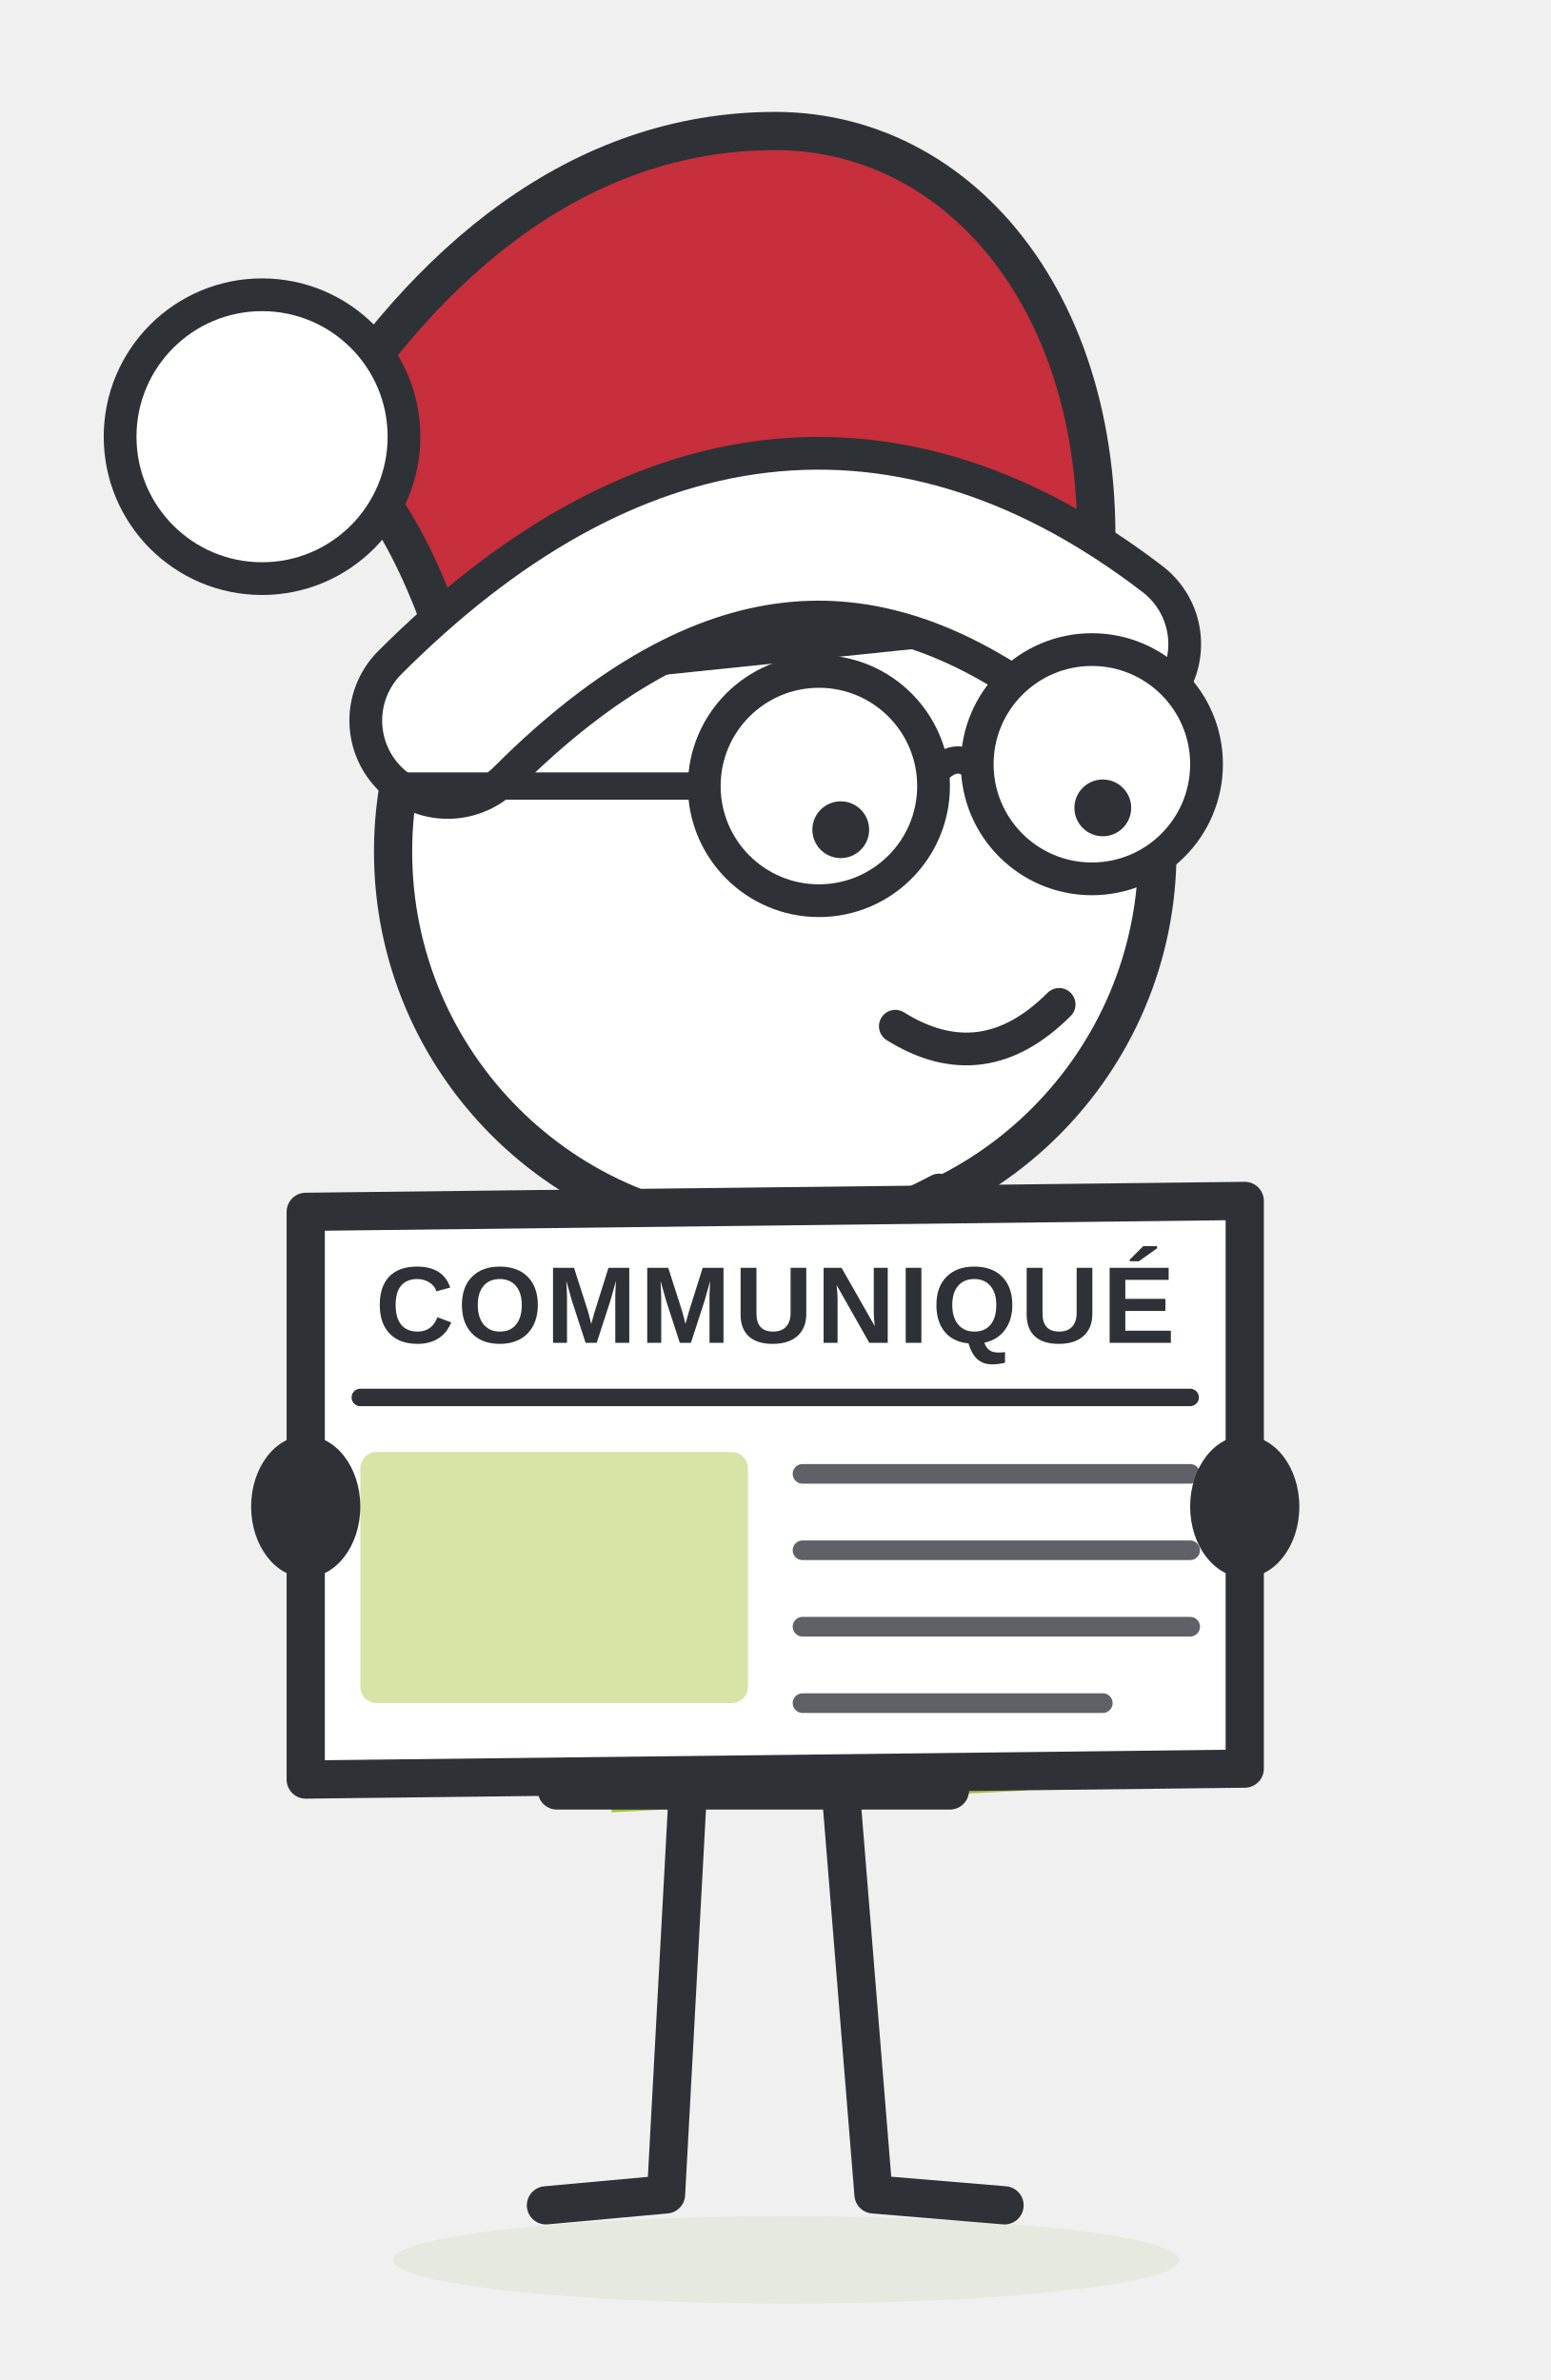
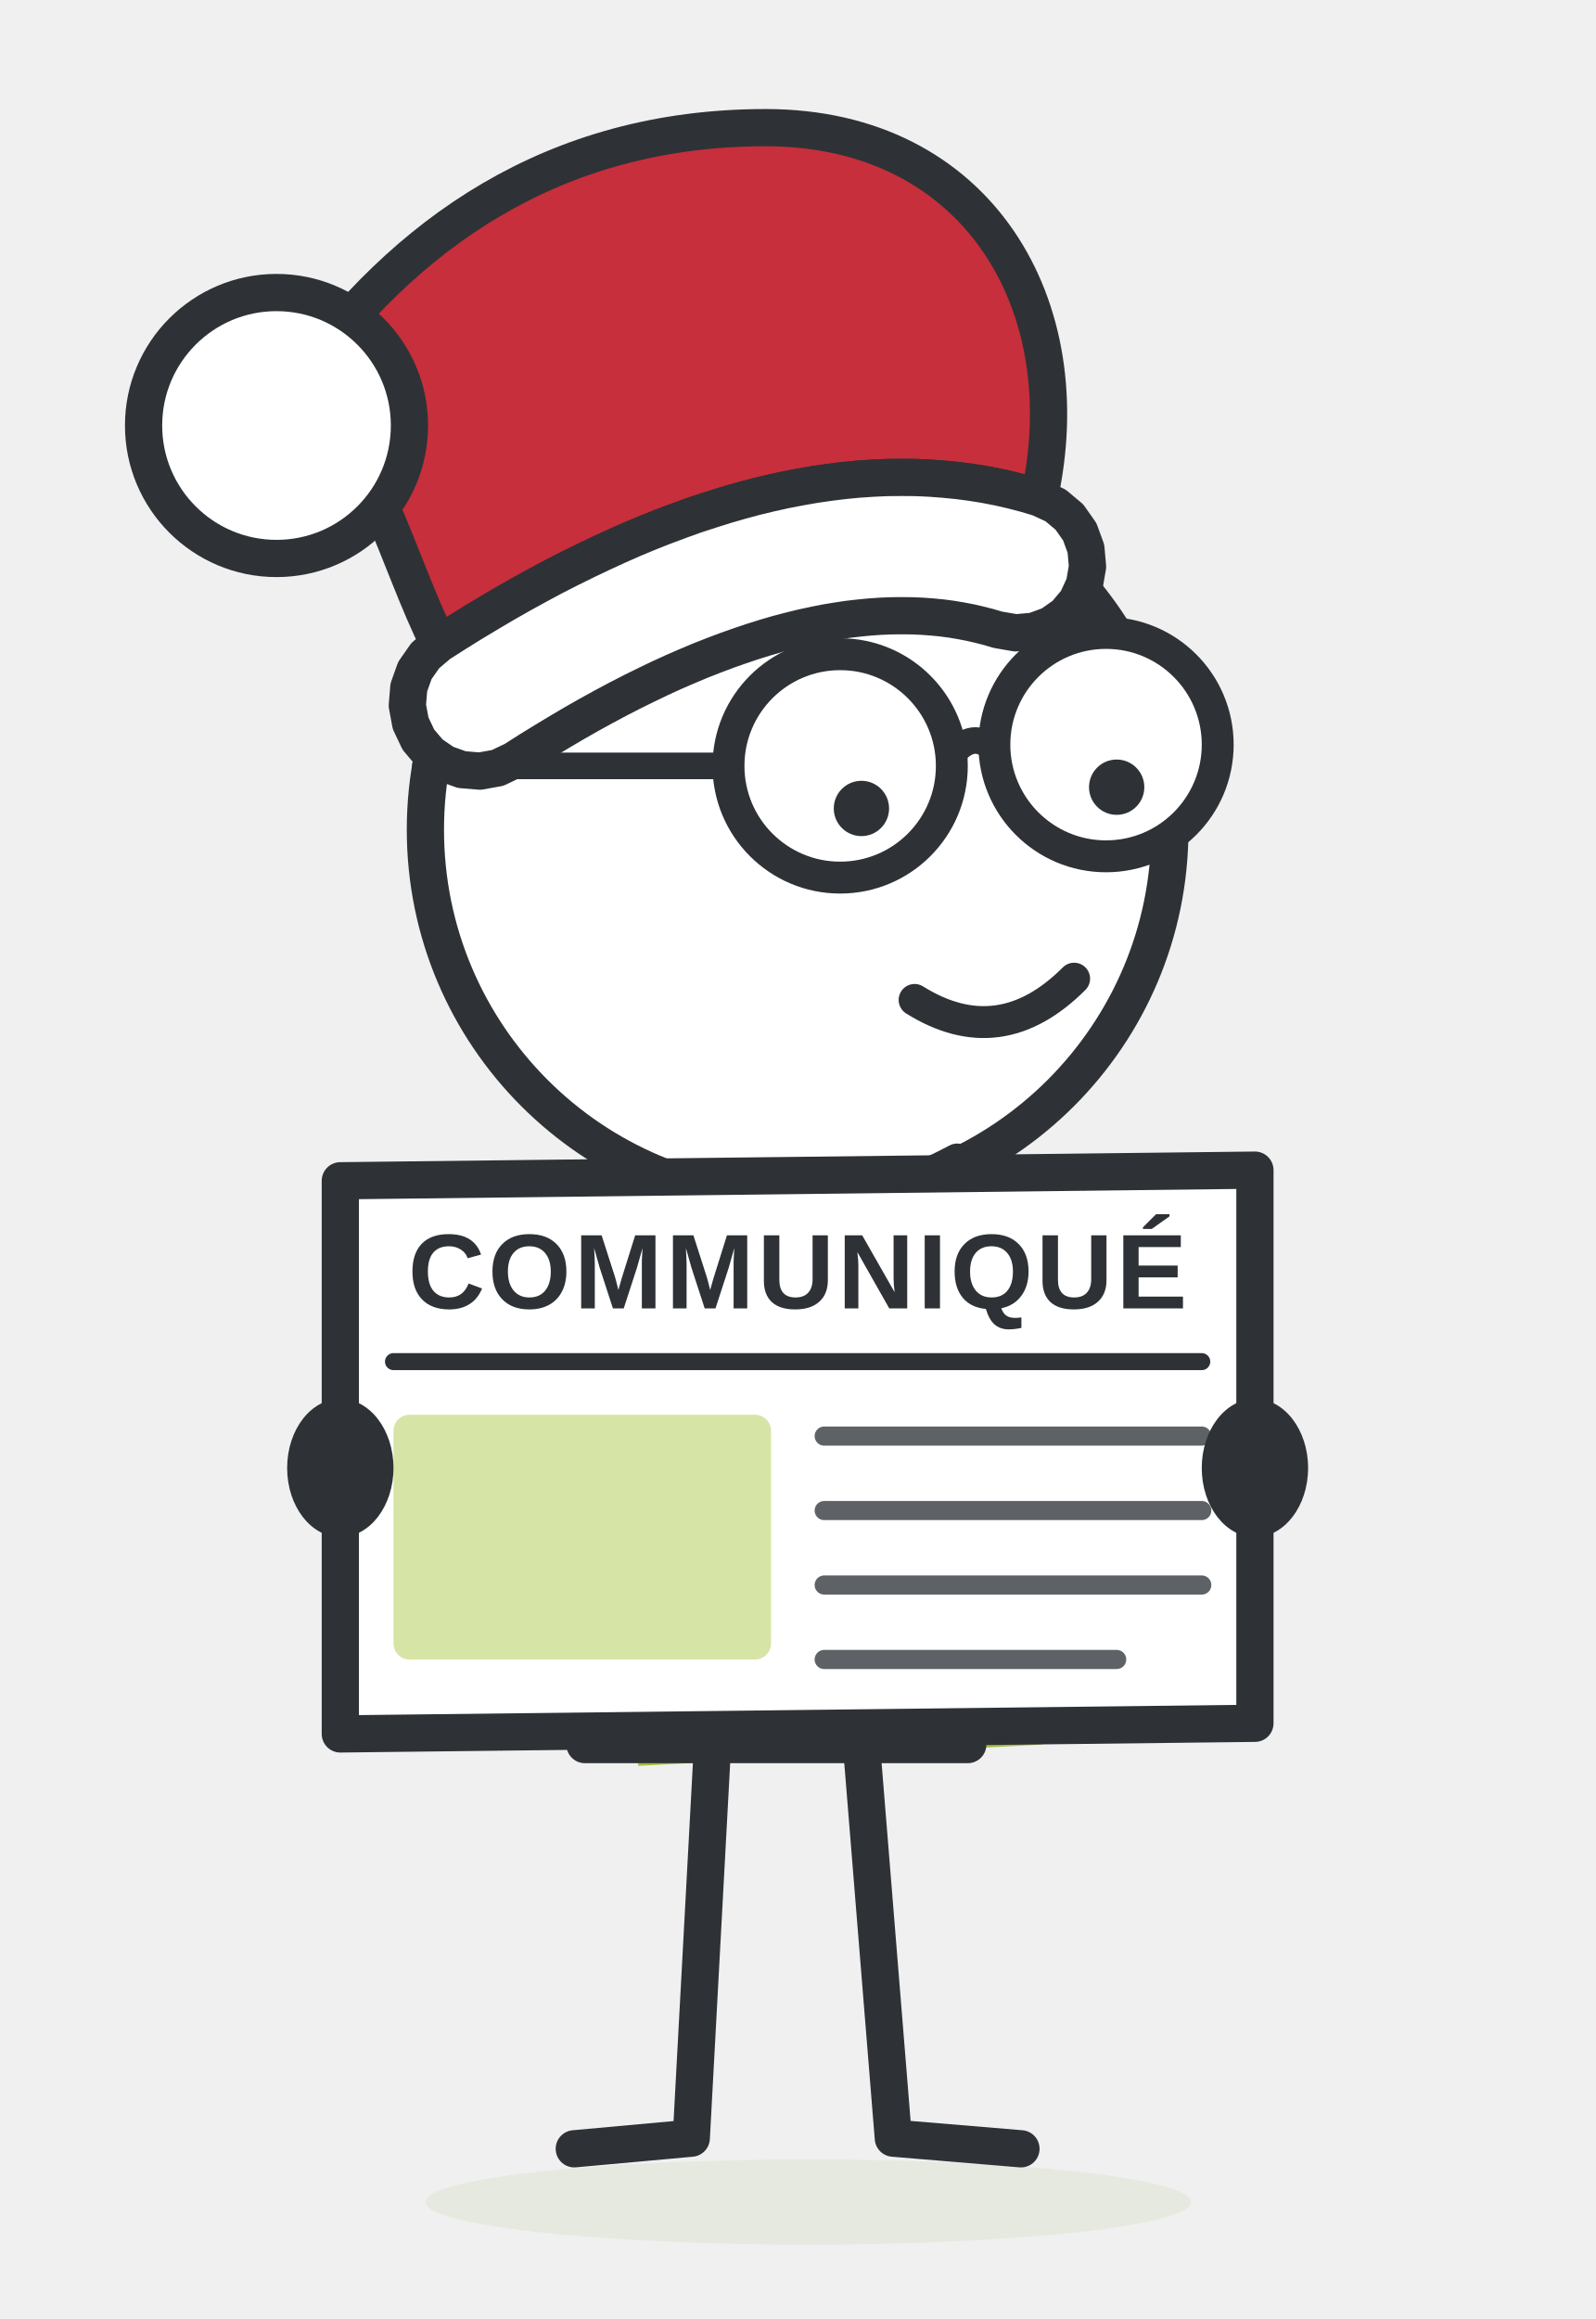
- <svg xmlns="http://www.w3.org/2000/svg" aria-hidden="true" focusable="false" viewBox="24 -6 142 218" fill="none" stroke="#2E3236" stroke-width="3.5" stroke-linecap="round" stroke-linejoin="round">
+ <svg xmlns="http://www.w3.org/2000/svg" aria-hidden="true" focusable="false" viewBox="20 -6 150 218" fill="none" stroke="#2E3236" stroke-width="3.5" stroke-linecap="round" stroke-linejoin="round">
  <ellipse cx="96" cy="201" rx="36" ry="4" fill="#E6E9DF" stroke="none" />
  <path d="M84 114 L112 112 L118 158 L80 160 Z" fill="#A3BE3C" stroke="none" />
  <path d="M87 158 L85 195 L74 196" />
  <path d="M101 158 L104 195 L116 196" />
  <path d="M80 109 L75 158 L111 158 L106 109" fill="#FFFFFF" />
  <path d="M84 109 L93 123 L102 109" />
  <path d="M93 123 L93 157" />
  <circle cx="95" cy="72" r="35" fill="#FFFFFF" />
  <path d="M78 104 Q93 112 110 103 L111 111 Q94 121 78 112 Z" fill="#C62F3B" stroke-width="3" />
  <path d="M96 113 L100 136 L91 137 L89 115 Z" fill="#C62F3B" stroke-width="3" />
  <path d="M86 108 L86 115 M94 110 L94 117 M102 107 L103 114 M90 124 L98 123 M91 130 L99 129" stroke="#FFFFFF" stroke-width="2.6" />
-   <path d="M124 50 C127 24 113 6 95 6 C77 6 63 18 53 34 C59 38 63 46 66 56 Z" fill="#C62F3B" />
-   <path d="M65 60 Q95 30 125 53" stroke="#2E3236" stroke-width="18" stroke-linecap="round" fill="none" />
-   <path d="M65 60 Q95 30 125 53" stroke="#FFFFFF" stroke-width="12" stroke-linecap="round" fill="none" />
-   <circle cx="48" cy="34" r="13" fill="#FFFFFF" stroke-width="3" />
+   <path d="M117.71 40.80 C121.71 22.80 112.00 6.00 92.00 6.00 C72.00 6.00 58.00 16.00 48.00 30.00 C55.00 36.00 57.27 46.54 61.27 54.54 L62.84 53.54 L64.40 52.57 L65.95 51.64 L67.49 50.73 L69.02 49.86 L70.55 49.02 L72.06 48.21 L73.57 47.44 L75.07 46.70 L76.56 45.99 L78.04 45.31 L79.51 44.66 L80.98 44.05 L82.44 43.47 L83.89 42.93 L85.33 42.41 L86.77 41.94 L88.20 41.49 L89.62 41.08 L91.03 40.70 L92.44 40.36 L93.84 40.05 L95.24 39.78 L96.62 39.54 L98.00 39.34 L99.38 39.17 L100.74 39.04 L102.10 38.95 L103.45 38.89 L104.79 38.88 L106.13 38.89 L107.45 38.95 L108.77 39.05 L110.08 39.18 L111.38 39.35 L112.67 39.56 L113.95 39.81 L115.21 40.10 L116.47 40.43 L117.71 40.80Z" fill="#C62F3B" />
+   <path d="M61.27 54.54 L62.84 53.54 L64.40 52.57 L65.95 51.64 L67.49 50.73 L69.02 49.86 L70.55 49.02 L72.06 48.21 L73.57 47.44 L75.07 46.70 L76.56 45.99 L78.04 45.31 L79.51 44.66 L80.98 44.05 L82.44 43.47 L83.89 42.93 L85.33 42.41 L86.77 41.94 L88.20 41.49 L89.62 41.08 L91.03 40.70 L92.44 40.36 L93.84 40.05 L95.24 39.78 L96.62 39.54 L98.00 39.34 L99.38 39.17 L100.74 39.04 L102.10 38.95 L103.45 38.89 L104.79 38.88 L106.13 38.89 L107.45 38.95 L108.77 39.05 L110.08 39.18 L111.38 39.35 L112.67 39.56 L113.95 39.81 L115.21 40.10 L116.47 40.43 L117.71 40.80 L119.25 41.51 L120.55 42.60 L121.53 43.99 L122.11 45.58 L122.26 47.27 L121.97 48.94 L121.26 50.48 L120.17 51.78 L118.78 52.76 L117.19 53.34 L115.50 53.49 L113.82 53.20 L112.98 52.95 L112.12 52.73 L111.25 52.53 L110.37 52.36 L109.48 52.21 L108.57 52.09 L107.65 52.00 L106.71 51.93 L105.76 51.89 L104.79 51.88 L103.81 51.89 L102.81 51.93 L101.80 52.00 L100.77 52.10 L99.73 52.22 L98.66 52.38 L97.58 52.56 L96.49 52.78 L95.38 53.02 L94.25 53.30 L93.10 53.60 L91.94 53.94 L90.76 54.31 L89.57 54.71 L88.35 55.14 L87.13 55.60 L85.88 56.09 L84.62 56.62 L83.35 57.17 L82.06 57.76 L80.75 58.39 L79.43 59.04 L78.09 59.73 L76.74 60.45 L75.38 61.20 L73.99 61.99 L72.60 62.81 L71.19 63.66 L69.76 64.54 L68.32 65.46 L66.79 66.19 L65.12 66.49 L63.43 66.35 L61.83 65.78 L60.43 64.82 L59.34 63.53 L58.61 61.99 L58.30 60.32 L58.44 58.63 L59.01 57.03 L59.98 55.64Z" fill="#FFFFFF" />
+   <circle cx="46" cy="34" r="12.5" fill="#FFFFFF" />
  <path d="M60 66 L88 66" stroke-width="2.5" />
  <circle cx="99" cy="66" r="10.5" fill="#FFFFFF" stroke-width="3" />
  <circle cx="124" cy="64" r="10.5" fill="#FFFFFF" stroke-width="3" />
  <path d="M109.5 65 Q111.5 62.5 113.5 64.5" stroke-width="2.5" />
  <circle cx="101" cy="70" r="2.6" fill="#2E3236" stroke="none" />
  <circle cx="125" cy="68" r="2.6" fill="#2E3236" stroke="none" />
  <path d="M106 88 Q114 93 121 86" stroke-width="3" />
  <path d="M52 105 L138 104 L138 156 L52 157 Z" fill="#FFFFFF" />
  <text x="95" y="117" text-anchor="middle" font-family="Figtree, Arial, sans-serif" font-weight="800" font-size="10" letter-spacing="0.3" fill="#2E3236" stroke="none">COMMUNIQUÉ</text>
  <path d="M57 122 L133 122" stroke-width="1.6" />
  <rect x="57" y="127" width="35.5" height="23" rx="1.5" fill="#D6E4A6" stroke="none" />
  <path d="M97.5 129 L133 129" stroke="#5E6266" stroke-width="1.8" />
  <path d="M97.5 136 L133 136" stroke="#5E6266" stroke-width="1.8" />
  <path d="M97.5 143 L133 143" stroke="#5E6266" stroke-width="1.8" />
  <path d="M97.5 150 L125 150" stroke="#5E6266" stroke-width="1.8" />
  <ellipse cx="52" cy="132" rx="5" ry="6.5" fill="#2E3236" stroke="none" />
  <ellipse cx="138" cy="132" rx="5" ry="6.5" fill="#2E3236" stroke="none" />
</svg>
